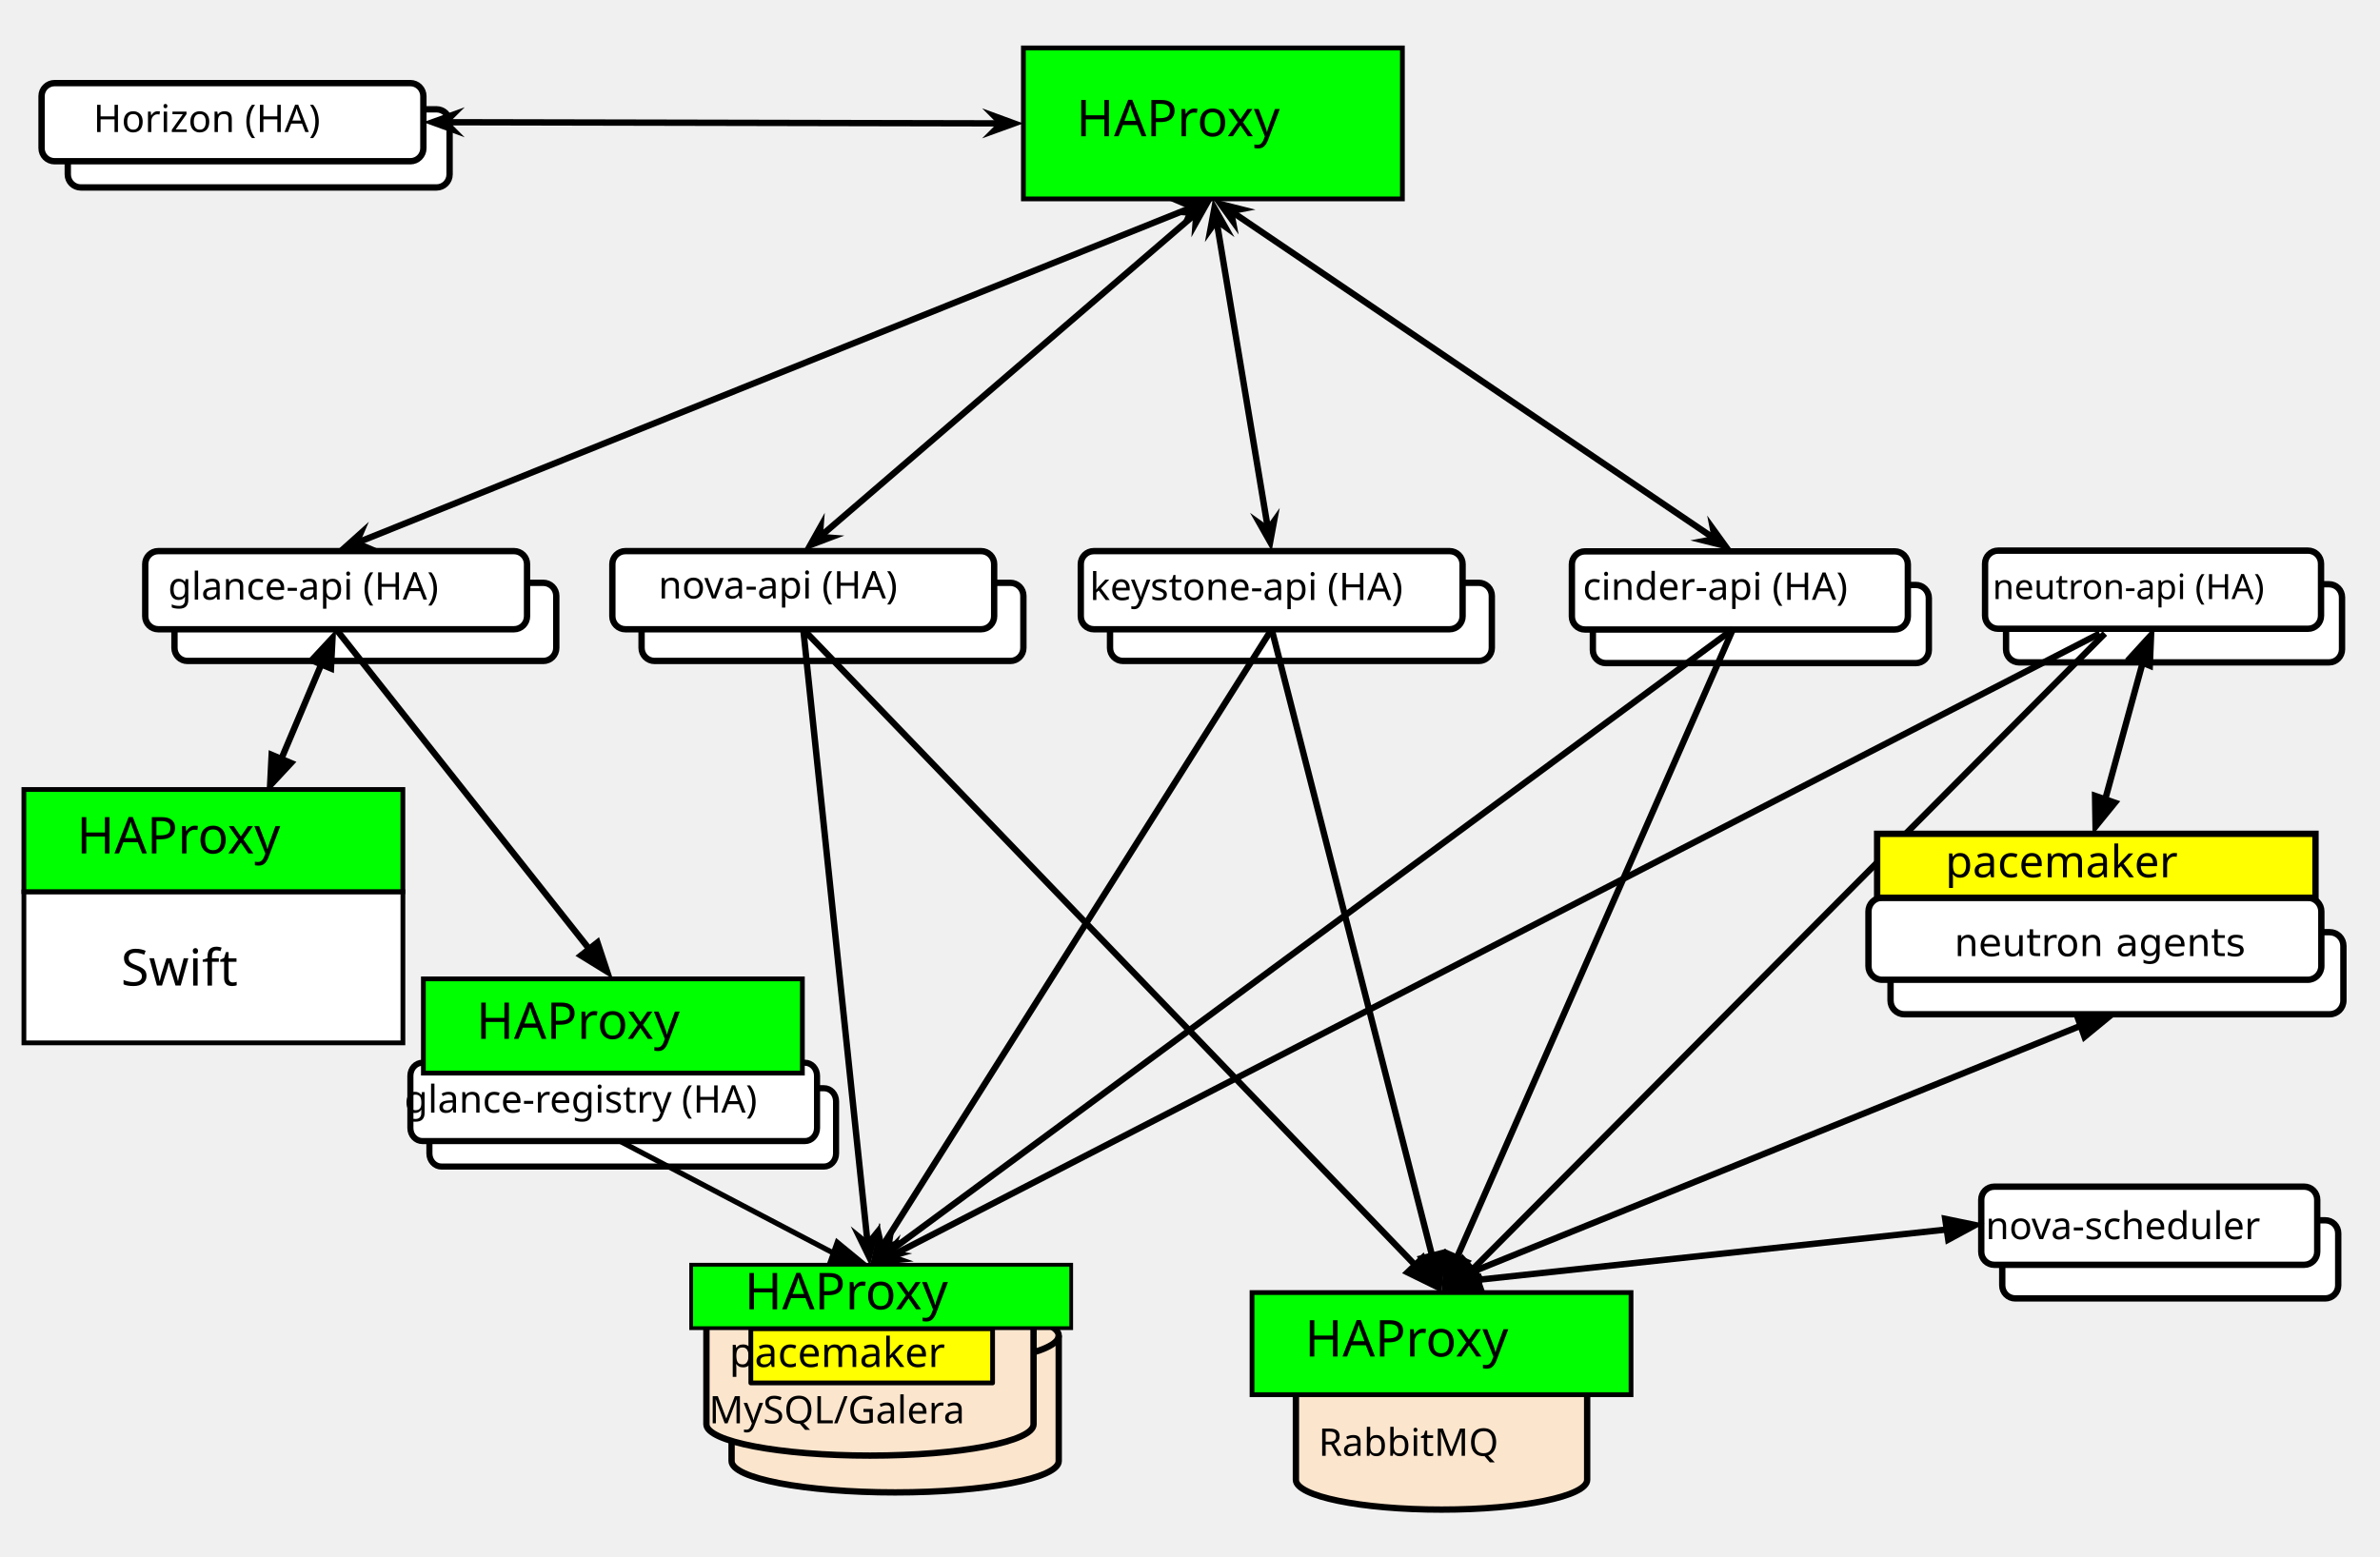
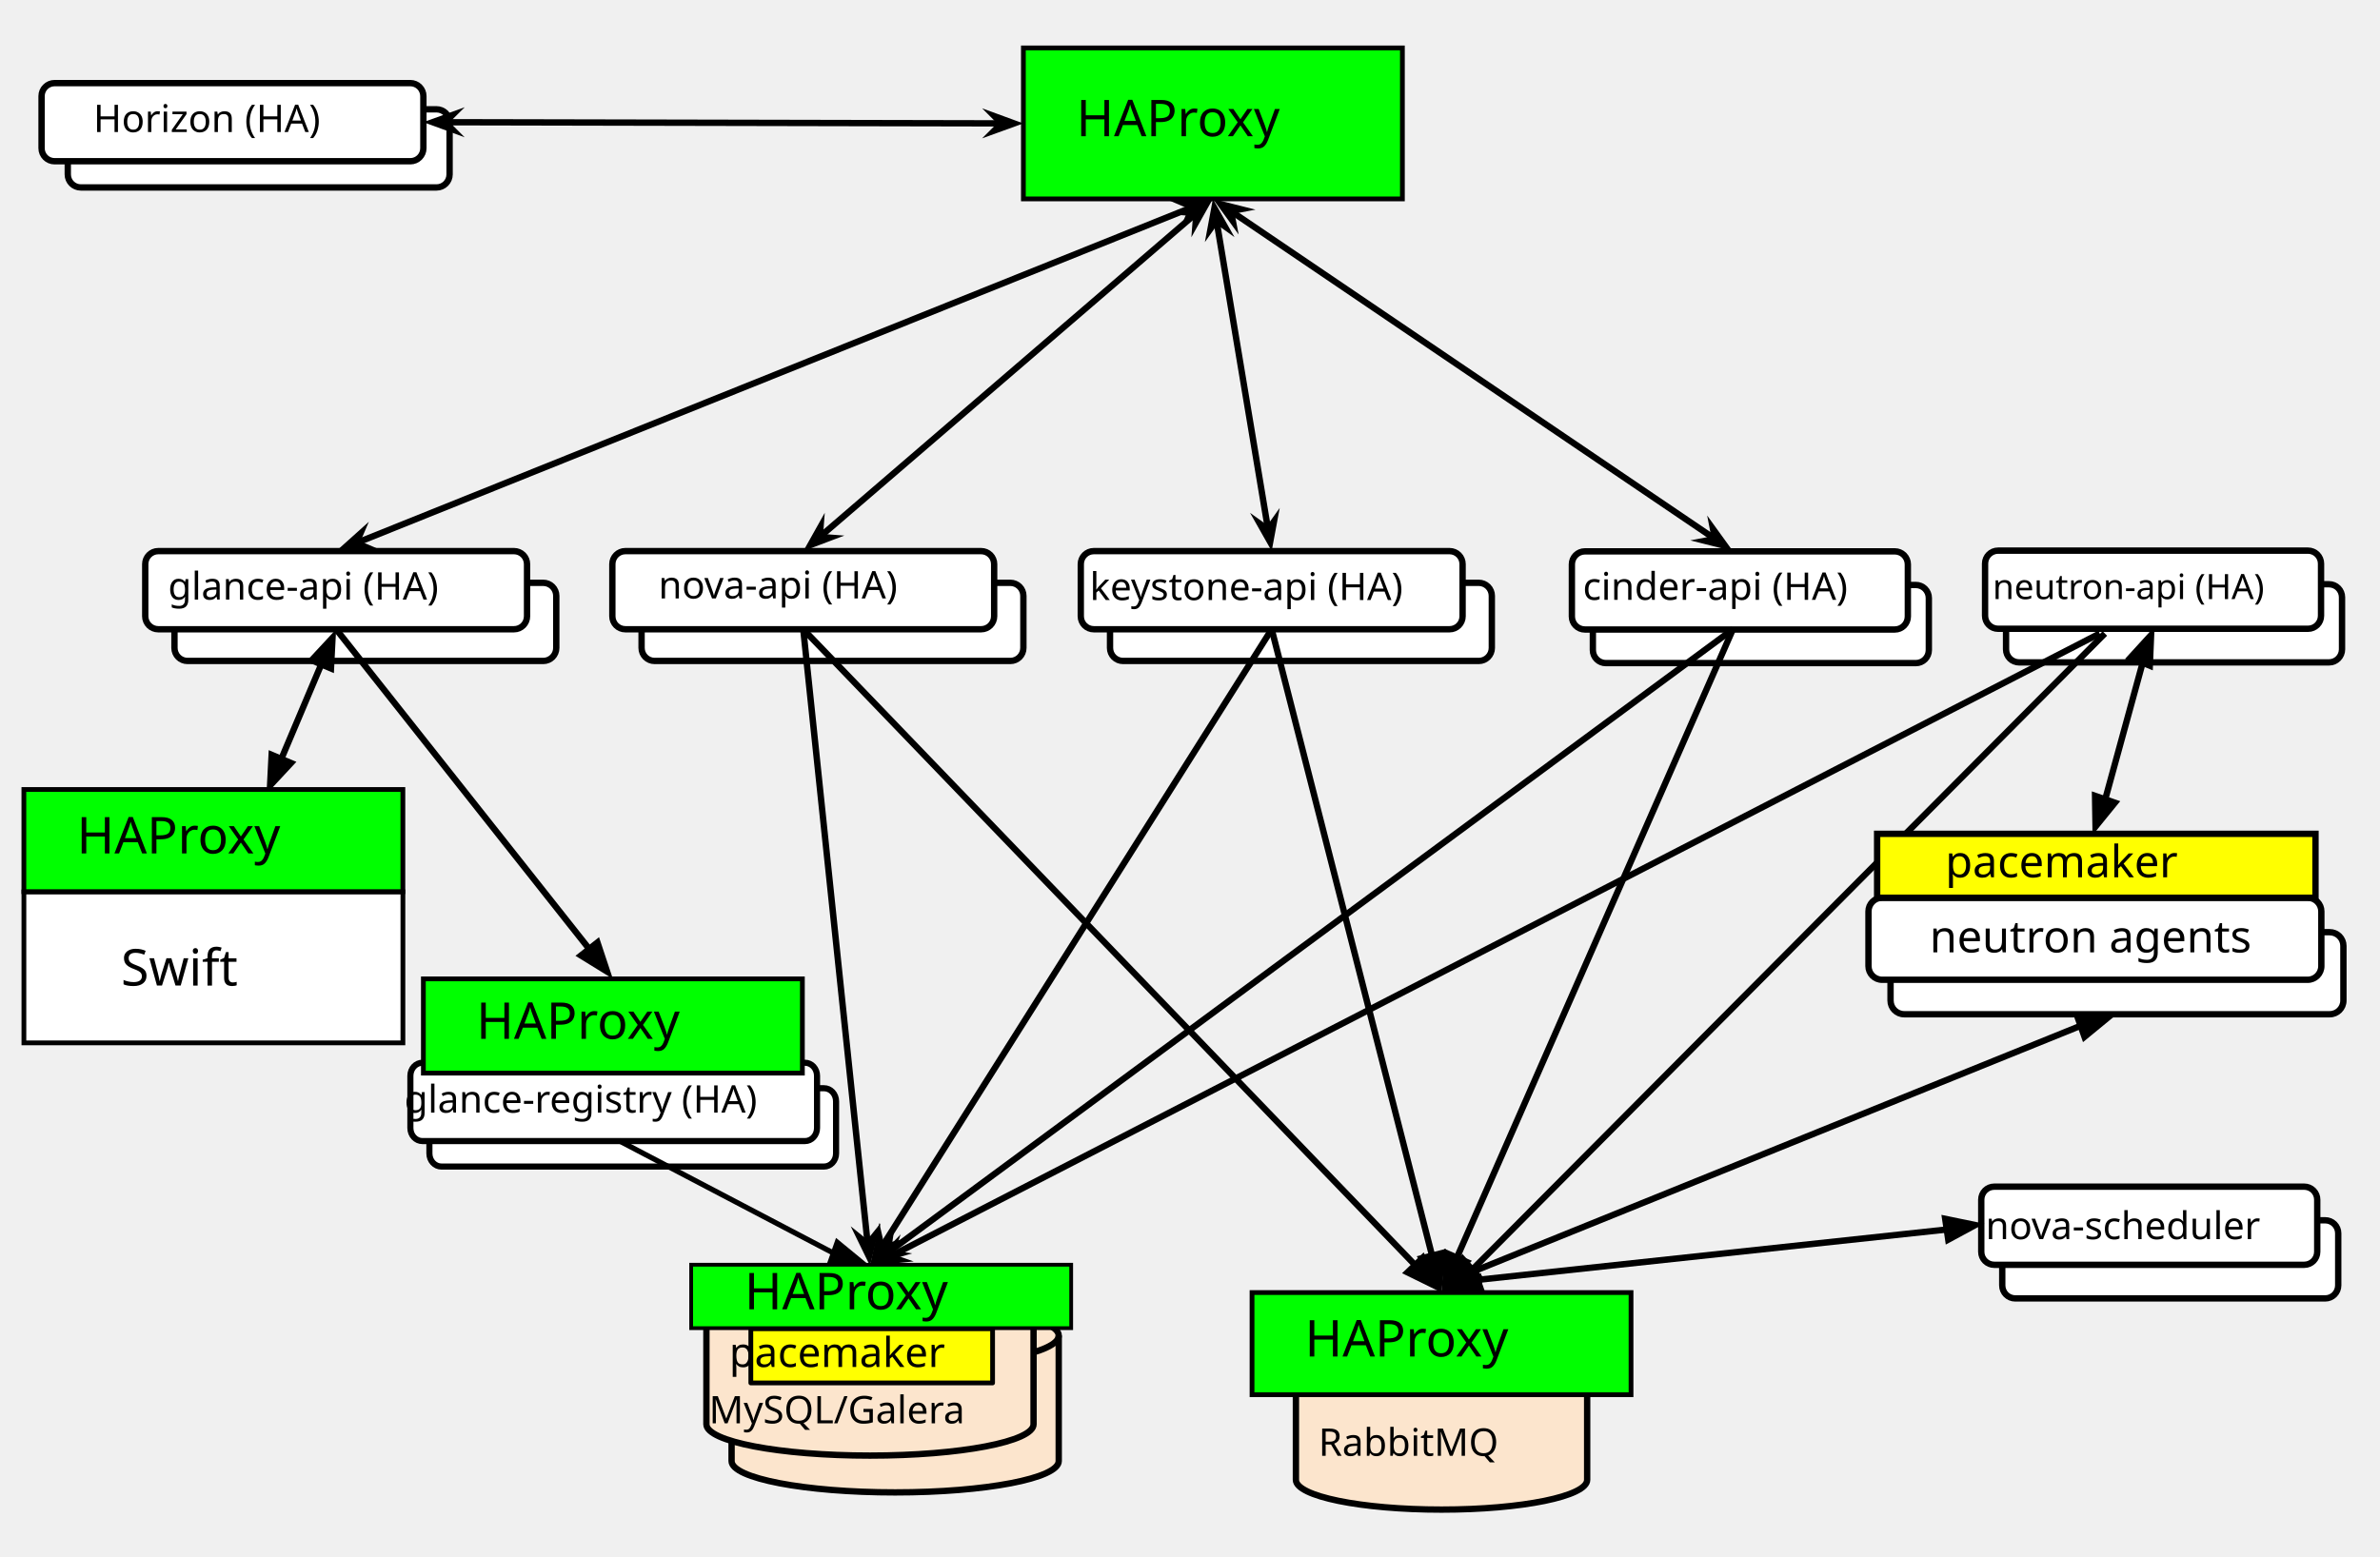
<svg xmlns="http://www.w3.org/2000/svg" version="1.1" viewBox="0.0 0.0 749.0 490.0" fill="none" stroke="none" stroke-linecap="square" stroke-miterlimit="10" id="svg2" width="100%" height="100%">
  <defs id="defs321" />
  <clipPath id="p.0">
    <path d="m0 0l749.0 0l0 490.0l-749.0 0l0 -490.0z" clip-rule="nonzero" id="path5" />
  </clipPath>
  <g clip-path="url(#p.0)" id="g7">
    <path fill="#000000" fill-opacity="0.0" d="m0 0l749.971 0l0 490.777l-749.971 0z" fill-rule="nonzero" id="path9" />
    <path fill="#000000" fill-opacity="0.0" d="m545.361 198.089l-271.574 200.387" fill-rule="nonzero" id="path11" />
    <path fill="#000000" stroke="#000000" stroke-width="2.0" stroke-linecap="butt" d="m279.303 394.406l0.474 -3.145l-3.637 5.479l6.308 -1.859z" fill-rule="evenodd" id="path15" />
    <path fill="#ffffff" d="m349.33 187.572l0 0c0 -2.264 1.836 -4.1 4.1 -4.1l111.958 0c1.087 0 2.13 0.432 2.899 1.201c0.769 0.769 1.201 1.812 1.201 2.899l0 16.399c0 2.264 -1.836 4.1 -4.1 4.1l-111.958 0l0 0c-2.264 0 -4.1 -1.836 -4.1 -4.1z" fill-rule="nonzero" id="path17" />
    <path stroke="#000000" stroke-width="2.0" stroke-linejoin="round" stroke-linecap="butt" d="m349.33 187.572l0 0c0 -2.264 1.836 -4.1 4.1 -4.1l111.958 0c1.087 0 2.13 0.432 2.899 1.201c0.769 0.769 1.201 1.812 1.201 2.899l0 16.399c0 2.264 -1.836 4.1 -4.1 4.1l-111.958 0l0 0c-2.264 0 -4.1 -1.836 -4.1 -4.1z" fill-rule="nonzero" id="path19" />
    <path d="m 630.12,388.244 0,0 c 0,-2.264 1.836,-4.1 4.1,-4.1 l 97.533,0 c 1.087,0 2.13,0.432 2.899,1.201 0.769,0.769 1.201,1.812 1.201,2.899 l 0,16.399 c 0,2.264 -1.836,4.1 -4.1,4.1 l -97.533,0 c -2.264,0 -4.1,-1.836 -4.1,-4.1 z" id="path21" style="fill:#ffffff;fill-rule:nonzero" />
    <path d="m 630.12,388.244 0,0 c 0,-2.264 1.836,-4.1 4.1,-4.1 l 97.533,0 c 1.087,0 2.13,0.432 2.899,1.201 0.769,0.769 1.201,1.812 1.201,2.899 l 0,16.399 c 0,2.264 -1.836,4.1 -4.1,4.1 l -97.533,0 c -2.264,0 -4.1,-1.836 -4.1,-4.1 z" id="path23" style="stroke:#000000;stroke-width:2;stroke-linecap:butt;stroke-linejoin:round" />
    <path d="m 135.137,346.684 0,0 c 0,-2.27 1.696,-4.109 3.788,-4.109 l 120.402,0 c 1.005,0 1.968,0.433 2.678,1.204 0.71,0.771 1.109,1.816 1.109,2.906 l 0,16.437 c 0,2.27 -1.696,4.109 -3.788,4.109 l -120.402,0 c -2.092,0 -3.788,-1.84 -3.788,-4.109 z" id="path25" style="fill:#ffffff;fill-rule:nonzero" />
    <path d="m 135.137,346.684 0,0 c 0,-2.27 1.696,-4.109 3.788,-4.109 l 120.402,0 c 1.005,0 1.968,0.433 2.678,1.204 0.71,0.771 1.109,1.816 1.109,2.906 l 0,16.437 c 0,2.27 -1.696,4.109 -3.788,4.109 l -120.402,0 c -2.092,0 -3.788,-1.84 -3.788,-4.109 z" id="path27" style="stroke:#000000;stroke-width:1.925;stroke-linecap:butt;stroke-linejoin:round" />
    <path d="m 333.188,420.463 0,0 c 0,5.451 -23.047,9.869 -51.477,9.869 -28.43,0 -51.477,-4.419 -51.477,-9.869" id="path31" style="fill:#000000;fill-opacity:0;fill-rule:nonzero" />
    <path d="m 230.234,420.463 0,0 c 0,-5.451 23.047,-9.869 51.477,-9.869 28.43,0 51.477,4.419 51.477,9.869 l 0,39.476 c 0,5.451 -23.047,9.869 -51.477,9.869 -28.43,0 -51.477,-4.419 -51.477,-9.869 z" id="path35" style="fill:#000000;fill-opacity:0;fill-rule:nonzero" />
    <path d="m 230.234,420.463 0,0 c 0,-5.451 23.047,-9.869 51.477,-9.869 28.43,0 51.477,4.419 51.477,9.869 l 0,39.476 c 0,5.451 -23.047,9.869 -51.477,9.869 -28.43,0 -51.477,-4.419 -51.477,-9.869 z" id="path37" style="stroke:#000000;stroke-width:2;stroke-linecap:butt;stroke-linejoin:round;fill:#fce5cd;fill-opacity:1" />
    <path d="m 333.188,420.463 0,0 c 0,5.451 -23.047,9.869 -51.477,9.869 -28.43,0 -51.477,-4.419 -51.477,-9.869" id="path33" style="stroke:#000000;stroke-width:2;stroke-linecap:butt;stroke-linejoin:round" />
    <path d="m 222.31,408.877 0,0 c 0,-5.451 23.047,-9.869 51.477,-9.869 28.43,0 51.477,4.419 51.477,9.869 l 0,39.476 c 0,5.451 -23.047,9.869 -51.477,9.869 -28.43,0 -51.477,-4.419 -51.477,-9.869 z" id="path51" style="stroke:#000000;stroke-width:2;stroke-linecap:butt;stroke-linejoin:round;fill:#fce5cd;fill-opacity:1" />
    <path fill="#ffffff" d="m201.908 187.572l0 0c0 -2.264 1.836 -4.1 4.1 -4.1l111.958 0c1.087 0 2.13 0.432 2.899 1.201c0.769 0.769 1.201 1.812 1.201 2.899l0 16.399c0 2.264 -1.836 4.1 -4.1 4.1l-111.958 0l0 0c-2.264 0 -4.1 -1.836 -4.1 -4.1z" fill-rule="nonzero" id="path39" />
    <path stroke="#000000" stroke-width="2.0" stroke-linejoin="round" stroke-linecap="butt" d="m201.908 187.572l0 0c0 -2.264 1.836 -4.1 4.1 -4.1l111.958 0c1.087 0 2.13 0.432 2.899 1.201c0.769 0.769 1.201 1.812 1.201 2.899l0 16.399c0 2.264 -1.836 4.1 -4.1 4.1l-111.958 0l0 0c-2.264 0 -4.1 -1.836 -4.1 -4.1z" fill-rule="nonzero" id="path41" />
    <path d="m 325.264,408.877 0,0 c 0,5.451 -23.047,9.869 -51.477,9.869 -28.43,0 -51.477,-4.419 -51.477,-9.869" id="path45" style="fill:#000000;fill-opacity:0;fill-rule:nonzero" />
    <path d="m 222.31,408.877 0,0 c 0,-5.451 23.047,-9.869 51.477,-9.869 28.43,0 51.477,4.419 51.477,9.869 l 0,39.476 c 0,5.451 -23.047,9.869 -51.477,9.869 -28.43,0 -51.477,-4.419 -51.477,-9.869 z" id="path49" style="fill:#000000;fill-opacity:0;fill-rule:nonzero" />
    <path fill="#00ff00" d="m322.065 15.088l119.276 0l0 47.528l-119.276 0z" fill-rule="nonzero" id="path55" style="stroke:#000000;stroke-opacity:1;stroke-width:1.5;stroke-miterlimit:10;stroke-dasharray:none" />
    <path d="m 192.709,177.081 0,0 c 0,-2.264 1.836,-4.1 4.1,-4.1 l 111.958,0 c 1.087,0 2.13,0.432 2.899,1.201 0.769,0.769 1.201,1.812 1.201,2.899 l 0,16.399 c 0,2.264 -1.836,4.1 -4.1,4.1 l -111.958,0 0,0 c -2.264,0 -4.1,-1.836 -4.1,-4.1 z" id="path61" style="fill:#ffffff;fill-rule:nonzero" />
    <path stroke="#000000" stroke-width="2.0" stroke-linejoin="round" stroke-linecap="butt" d="m192.709 177.59l0 0c0 -2.264 1.836 -4.1 4.1 -4.1l111.958 0c1.087 0 2.13 0.432 2.899 1.201c0.769 0.769 1.201 1.812 1.201 2.899l0 16.399c0 2.264 -1.836 4.1 -4.1 4.1l-111.958 0l0 0c-2.264 0 -4.1 -1.836 -4.1 -4.1z" fill-rule="nonzero" id="path63" />
    <path fill="#ffffff" d="m340.13 177.59l0 0c0 -2.264 1.836 -4.1 4.1 -4.1l111.958 0c1.087 0 2.13 0.432 2.899 1.201c0.769 0.769 1.201 1.812 1.201 2.899l0 16.399c0 2.264 -1.836 4.1 -4.1 4.1l-111.958 0l0 0c-2.264 0 -4.1 -1.836 -4.1 -4.1z" fill-rule="nonzero" id="path67" />
    <path stroke="#000000" stroke-width="2.0" stroke-linejoin="round" stroke-linecap="butt" d="m340.13 177.59l0 0c0 -2.264 1.836 -4.1 4.1 -4.1l111.958 0c1.087 0 2.13 0.432 2.899 1.201c0.769 0.769 1.201 1.812 1.201 2.899l0 16.399c0 2.264 -1.836 4.1 -4.1 4.1l-111.958 0l0 0c-2.264 0 -4.1 -1.836 -4.1 -4.1z" fill-rule="nonzero" id="path69" />
    <path fill="#000000" fill-opacity="0.0" d="m381.703 62.615l-128.916 110.875" fill-rule="nonzero" id="path73" />
    <path stroke="#000000" stroke-width="2.0" stroke-linejoin="round" stroke-linecap="butt" d="m376.506 67.085l-118.523 101.936" fill-rule="evenodd" id="path75" />
    <path fill="#000000" stroke="#000000" stroke-width="2.0" stroke-linecap="butt" d="m376.506 67.085l-0.239 3.172l3.218 -5.735l-6.152 2.324z" fill-rule="evenodd" id="path77" />
    <path fill="#000000" stroke="#000000" stroke-width="2.0" stroke-linecap="butt" d="m257.984 169.021l0.239 -3.172l-3.218 5.735l6.152 -2.324z" fill-rule="evenodd" id="path79" />
    <path fill="#000000" fill-opacity="0.0" d="m381.703 62.615l18.506 110.875" fill-rule="nonzero" id="path81" />
    <path stroke="#000000" stroke-width="2.0" stroke-linejoin="round" stroke-linecap="butt" d="m382.831 69.376l16.249 97.354" fill-rule="evenodd" id="path83" />
    <path fill="#000000" stroke="#000000" stroke-width="2.0" stroke-linecap="butt" d="m382.831 69.376l2.589 1.848l-3.236 -5.725l-1.201 6.466z" fill-rule="evenodd" id="path85" />
    <path fill="#000000" stroke="#000000" stroke-width="2.0" stroke-linecap="butt" d="m399.081 166.73l-2.589 -1.848l3.236 5.725l1.201 -6.465z" fill-rule="evenodd" id="path87" />
    <path fill="#000000" fill-opacity="0.0" d="m252.787 198.089l21.0 200.387" fill-rule="nonzero" id="path89" />
    <path stroke="#000000" stroke-width="2.0" stroke-linejoin="round" stroke-linecap="butt" d="m252.787 198.089l20.286 193.57" fill-rule="evenodd" id="path91" />
    <path fill="#000000" stroke="#000000" stroke-width="2.0" stroke-linecap="butt" d="m273.073 391.659l-2.471 -2.003l2.881 5.911l1.593 -6.38z" fill-rule="evenodd" id="path93" />
    <path fill="#000000" fill-opacity="0.0" d="m400.209 198.089l-126.422 200.387" fill-rule="nonzero" id="path95" />
    <path stroke="#000000" stroke-width="2.0" stroke-linejoin="round" stroke-linecap="butt" d="m400.209 198.089l-122.765 194.59" fill-rule="evenodd" id="path97" />
    <path fill="#000000" stroke="#000000" stroke-width="2.0" stroke-linecap="butt" d="m277.445 392.679l-0.702 -3.102l-1.395 6.426l5.199 -4.026z" fill-rule="evenodd" id="path99" />
    <path fill="#000000" fill-opacity="0.0" d="m252.787 198.089l200.871 208.808" fill-rule="nonzero" id="path101" />
    <path stroke="#000000" stroke-width="2.0" stroke-linejoin="round" stroke-linecap="butt" d="m252.787 198.089l192.552 200.159" fill-rule="evenodd" id="path103" />
    <path fill="#000000" stroke="#000000" stroke-width="2.0" stroke-linecap="butt" d="m442.958 400.538l8.673 4.251l-3.912 -8.831z" fill-rule="evenodd" id="path105" />
    <path fill="#000000" fill-opacity="0.0" d="m400.209 198.089l53.449 208.808" fill-rule="nonzero" id="path107" />
    <path stroke="#000000" stroke-width="2.0" stroke-linejoin="round" stroke-linecap="butt" d="m400.209 198.089l50.473 197.182" fill-rule="evenodd" id="path109" />
    <path fill="#000000" stroke="#000000" stroke-width="2.0" stroke-linecap="butt" d="m447.482 396.09l5.451 7.974l0.95 -9.612z" fill-rule="evenodd" id="path111" />
    <path d="m 623.514,377.662 0,0 c 0,-2.264 1.836,-4.1 4.1,-4.1 l 97.533,0 c 1.087,0 2.13,0.432 2.899,1.201 0.769,0.769 1.201,1.812 1.201,2.899 l 0,16.399 c 0,2.264 -1.836,4.1 -4.1,4.1 l -97.533,0 c -2.264,0 -4.1,-1.836 -4.1,-4.1 z" id="path113" style="fill:#ffffff;fill-rule:nonzero" />
    <path d="m 623.514,377.662 0,0 c 0,-2.264 1.836,-4.1 4.1,-4.1 l 97.533,0 c 1.087,0 2.13,0.432 2.899,1.201 0.769,0.769 1.201,1.812 1.201,2.899 l 0,16.399 c 0,2.264 -1.836,4.1 -4.1,4.1 l -97.533,0 c -2.264,0 -4.1,-1.836 -4.1,-4.1 z" id="path115" style="stroke:#000000;stroke-width:2;stroke-linecap:butt;stroke-linejoin:round" />
    <path fill="#000000" fill-opacity="0.0" d="m651.363 385.846l-197.704 21.05" fill-rule="nonzero" id="path119" />
    <path d="M 655.187,322.754 457.258,402.848" id="path121" style="stroke:#000000;stroke-width:2;stroke-linecap:butt;stroke-linejoin:round" />
    <path d="m 613.124,390.236 8.499,-4.59 -9.46,-1.947 z" id="path123" style="fill:#000000;fill-rule:evenodd;stroke:#000000;stroke-width:2;stroke-linecap:butt" />
    <path fill="#000000" stroke="#000000" stroke-width="2.0" stroke-linecap="butt" d="m465.241 402.341l-8.675 4.246l9.375 2.324z" fill-rule="evenodd" id="path125" />
    <path fill="#ffffff" d="m54.905 187.572l0 0c0 -2.264 1.836 -4.1 4.1 -4.1l111.958 0c1.087 0 2.13 0.432 2.899 1.201c0.769 0.769 1.201 1.812 1.201 2.899l0 16.399c0 2.264 -1.836 4.1 -4.1 4.1l-111.958 0l0 0c-2.264 0 -4.1 -1.836 -4.1 -4.1z" fill-rule="nonzero" id="path127" />
    <path stroke="#000000" stroke-width="2.0" stroke-linejoin="round" stroke-linecap="butt" d="m54.905 187.572l0 0c0 -2.264 1.836 -4.1 4.1 -4.1l111.958 0c1.087 0 2.13 0.432 2.899 1.201c0.769 0.769 1.201 1.812 1.201 2.899l0 16.399c0 2.264 -1.836 4.1 -4.1 4.1l-111.958 0l0 0c-2.264 0 -4.1 -1.836 -4.1 -4.1z" fill-rule="nonzero" id="path129" />
    <path fill="#ffffff" d="m45.706 177.59l0 0c0 -2.264 1.836 -4.1 4.1 -4.1l111.958 0c1.087 0 2.13 0.432 2.899 1.201c0.769 0.769 1.201 1.812 1.201 2.899l0 16.399c0 2.264 -1.836 4.1 -4.1 4.1l-111.958 0l0 0c-2.264 0 -4.1 -1.836 -4.1 -4.1z" fill-rule="nonzero" id="path131" />
    <path stroke="#000000" stroke-width="2.0" stroke-linejoin="round" stroke-linecap="butt" d="m45.706 177.59l0 0c0 -2.264 1.836 -4.1 4.1 -4.1l111.958 0c1.087 0 2.13 0.432 2.899 1.201c0.769 0.769 1.201 1.812 1.201 2.899l0 16.399c0 2.264 -1.836 4.1 -4.1 4.1l-111.958 0l0 0c-2.264 0 -4.1 -1.836 -4.1 -4.1z" fill-rule="nonzero" id="path133" />
    <path fill="#000000" fill-opacity="0.0" d="m381.703 62.615l-275.919 110.875" fill-rule="nonzero" id="path137" />
    <path stroke="#000000" stroke-width="2.0" stroke-linejoin="round" stroke-linecap="butt" d="m375.343 65.171l-263.199 105.764" fill-rule="evenodd" id="path139" />
    <path fill="#000000" stroke="#000000" stroke-width="2.0" stroke-linecap="butt" d="m375.343 65.171l-1.248 2.926l4.895 -4.391l-6.573 0.217z" fill-rule="evenodd" id="path141" />
    <path fill="#000000" stroke="#000000" stroke-width="2.0" stroke-linecap="butt" d="m112.144 170.935l1.248 -2.926l-4.895 4.391l6.573 -0.217z" fill-rule="evenodd" id="path143" />
    <path fill="#000000" fill-opacity="0.0" d="m105.784 198.089l87.092 110.062" fill-rule="nonzero" id="path145" />
    <path stroke="#000000" stroke-width="2.0" stroke-linejoin="round" stroke-linecap="butt" d="m105.784 198.089l79.645 100.651" fill-rule="evenodd" id="path147" />
    <path fill="#000000" stroke="#000000" stroke-width="2.0" stroke-linecap="butt" d="m182.839 300.79l8.223 5.068l-3.041 -9.167z" fill-rule="evenodd" id="path149" style="fill:#000000;fill-opacity:1" />
    <path d="m 129.15,338.665 0,0 c 0,-2.27 1.696,-4.109 3.788,-4.109 l 120.402,0 c 1.005,0 1.968,0.433 2.678,1.204 0.71,0.771 1.109,1.816 1.109,2.906 l 0,16.437 c 0,2.27 -1.696,4.109 -3.788,4.109 l -120.402,0 c -2.092,0 -3.788,-1.84 -3.788,-4.109 z" id="path151" style="fill:#ffffff;fill-rule:nonzero" />
    <path d="m 129.15,338.665 0,0 c 0,-2.27 1.696,-4.109 3.788,-4.109 l 120.402,0 c 1.005,0 1.968,0.433 2.678,1.204 0.71,0.771 1.109,1.816 1.109,2.906 l 0,16.437 c 0,2.27 -1.696,4.109 -3.788,4.109 l -120.402,0 c -2.092,0 -3.788,-1.84 -3.788,-4.109 z" id="path153" style="stroke:#000000;stroke-width:1.925;stroke-linecap:butt;stroke-linejoin:round" />
    <path fill="#000000" fill-opacity="0.0" d="m162.449 359.2l111.339 39.276" fill-rule="nonzero" id="path157" />
    <path d="m 194.684,359.029 67.959,35.627" id="path159" style="stroke:#000000;stroke-width:1.657;stroke-linecap:butt;stroke-linejoin:round" />
    <path fill="#000000" stroke="#000000" stroke-width="2.0" stroke-linecap="butt" d="m261.372 397.599l9.658 -0.096l-7.46 -6.135z" fill-rule="evenodd" id="path161" />
    <path fill="#000000" fill-opacity="0.0" d="m499.488 428.377l0 0c0 5.174 -20.519 9.369 -45.83 9.369c-25.311 0 -45.83 -4.195 -45.83 -9.369" fill-rule="nonzero" id="path165" />
    <path stroke="#000000" stroke-width="2.0" stroke-linejoin="round" stroke-linecap="butt" d="m499.488 428.377l0 0c0 5.174 -20.519 9.369 -45.83 9.369c-25.311 0 -45.83 -4.195 -45.83 -9.369" fill-rule="nonzero" id="path167" />
    <path fill="#000000" fill-opacity="0.0" d="m407.829 428.377l0 0c0 -5.174 20.519 -9.369 45.83 -9.369c25.311 0 45.83 4.195 45.83 9.369l0 37.476c0 5.174 -20.519 9.369 -45.83 9.369c-25.311 0 -45.83 -4.195 -45.83 -9.369z" fill-rule="nonzero" id="path169" />
    <path stroke="#000000" stroke-width="2.0" stroke-linejoin="round" stroke-linecap="butt" d="m407.829 428.377l0 0c0 -5.174 20.519 -9.369 45.83 -9.369c25.311 0 45.83 4.195 45.83 9.369l0 37.476c0 5.174 -20.519 9.369 -45.83 9.369c-25.311 0 -45.83 -4.195 -45.83 -9.369z" fill-rule="nonzero" id="path171" style="fill:#fce5cd;fill-opacity:1" />
    <path d="m 7.522,280.768 119.276,0 0,47.528 -119.276,0 z" id="path175" style="fill:#ffffff;fill-rule:nonzero;stroke:#000000;stroke-width:1.5;stroke-miterlimit:10;stroke-opacity:1;stroke-dasharray:none" />
    <path fill="#000000" fill-opacity="0.0" d="m105.784 198.089l-21.921 51.874" fill-rule="nonzero" id="path181" />
    <path stroke="#000000" stroke-width="2.0" stroke-linejoin="round" stroke-linecap="butt" d="m101.113 209.142l-12.579 29.767" fill-rule="evenodd" id="path183" />
    <path fill="#000000" stroke="#000000" stroke-width="2.0" stroke-linecap="butt" d="m104.156 210.428l0.49 -9.646l-6.576 7.074z" fill-rule="evenodd" id="path185" />
    <path fill="#000000" stroke="#000000" stroke-width="2.0" stroke-linecap="butt" d="m85.491 237.623l-0.49 9.646l6.576 -7.074z" fill-rule="evenodd" id="path187" />
    <path fill="#ffffff" d="m21.331 38.512l0 0c0 -2.264 1.836 -4.1 4.1 -4.1l111.958 0c1.087 0 2.13 0.432 2.899 1.201c0.769 0.769 1.201 1.812 1.201 2.899l0 16.399c0 2.264 -1.836 4.1 -4.1 4.1l-111.958 0l0 0c-2.264 0 -4.1 -1.836 -4.1 -4.1z" fill-rule="nonzero" id="path189" />
    <path stroke="#000000" stroke-width="2.0" stroke-linejoin="round" stroke-linecap="butt" d="m21.331 38.512l0 0c0 -2.264 1.836 -4.1 4.1 -4.1l111.958 0c1.087 0 2.13 0.432 2.899 1.201c0.769 0.769 1.201 1.812 1.201 2.899l0 16.399c0 2.264 -1.836 4.1 -4.1 4.1l-111.958 0l0 0c-2.264 0 -4.1 -1.836 -4.1 -4.1z" fill-rule="nonzero" id="path191" />
    <path fill="#000000" d="m44.02 50.672l0 -8.594l1.125 0l0 3.531l4.469 0l0 -3.531l1.141 0l0 8.594l-1.141 0l0 -4.047l-4.469 0l0 4.047l-1.125 0zm7.682 0l3.297 -8.594l1.219 0l3.516 8.594l-1.281 0l-1.016 -2.609l-3.578 0l-0.953 2.609l-1.203 0zm2.484 -3.531l2.906 0l-0.891 -2.375q-0.422 -1.078 -0.609 -1.781q-0.172 0.828 -0.469 1.641l-0.938 2.516zm13.697 3.531l0 -0.781q-0.594 0.922 -1.734 0.922q-0.75 0 -1.375 -0.406q-0.625 -0.422 -0.969 -1.156q-0.344 -0.734 -0.344 -1.688q0 -0.922 0.312 -1.688q0.312 -0.766 0.937 -1.156q0.625 -0.406 1.391 -0.406q0.562 0 1.0 0.234q0.438 0.234 0.719 0.609l0 -3.078l1.047 0l0 8.594l-0.984 0zm-3.328 -3.109q0 1.203 0.5 1.797q0.5 0.578 1.188 0.578q0.688 0 1.172 -0.562q0.484 -0.562 0.484 -1.719q0 -1.281 -0.5 -1.875q-0.484 -0.594 -1.203 -0.594q-0.703 0 -1.172 0.578q-0.469 0.562 -0.469 1.797zm10.033 2.344q-0.594 0.5 -1.141 0.703q-0.531 0.203 -1.156 0.203q-1.031 0 -1.578 -0.5q-0.547 -0.5 -0.547 -1.281q0 -0.453 0.203 -0.828q0.203 -0.391 0.547 -0.609q0.344 -0.234 0.766 -0.344q0.297 -0.094 0.938 -0.172q1.266 -0.141 1.875 -0.359q0 -0.219 0 -0.266q0 -0.656 -0.297 -0.922q-0.406 -0.344 -1.203 -0.344q-0.734 0 -1.094 0.266q-0.359 0.25 -0.531 0.906l-1.031 -0.141q0.141 -0.656 0.469 -1.062q0.328 -0.406 0.938 -0.625q0.609 -0.219 1.406 -0.219q0.797 0 1.297 0.188q0.5 0.188 0.734 0.469q0.234 0.281 0.328 0.719q0.047 0.266 0.047 0.969l0 1.406q0 1.469 0.062 1.859q0.078 0.391 0.281 0.75l-1.109 0q-0.156 -0.328 -0.203 -0.766zm-0.094 -2.359q-0.578 0.234 -1.719 0.406q-0.656 0.094 -0.922 0.219q-0.266 0.109 -0.422 0.328q-0.141 0.219 -0.141 0.5q0 0.422 0.312 0.703q0.328 0.281 0.938 0.281q0.609 0 1.078 -0.266q0.484 -0.266 0.703 -0.734q0.172 -0.359 0.172 -1.047l0 -0.391zm2.283 1.266l1.031 -0.156q0.094 0.625 0.484 0.953q0.406 0.328 1.141 0.328q0.719 0 1.062 -0.281q0.359 -0.297 0.359 -0.703q0 -0.359 -0.312 -0.562q-0.219 -0.141 -1.078 -0.359q-1.156 -0.297 -1.609 -0.5q-0.438 -0.219 -0.672 -0.594q-0.234 -0.375 -0.234 -0.844q0 -0.406 0.188 -0.766q0.188 -0.359 0.516 -0.594q0.25 -0.172 0.672 -0.297q0.422 -0.125 0.922 -0.125q0.719 0 1.266 0.219q0.562 0.203 0.828 0.562q0.266 0.359 0.359 0.953l-1.031 0.141q-0.062 -0.469 -0.406 -0.734q-0.328 -0.281 -0.953 -0.281q-0.719 0 -1.031 0.25q-0.312 0.234 -0.312 0.562q0 0.203 0.125 0.359q0.141 0.172 0.406 0.281q0.156 0.062 0.938 0.266q1.125 0.312 1.562 0.5q0.438 0.188 0.688 0.547q0.25 0.359 0.25 0.906q0 0.531 -0.312 1.0q-0.297 0.453 -0.875 0.719q-0.578 0.25 -1.312 0.25q-1.219 0 -1.859 -0.5q-0.625 -0.516 -0.797 -1.5zm6.422 1.859l0 -8.594l1.047 0l0 3.078q0.734 -0.844 1.859 -0.844q0.703 0 1.203 0.281q0.516 0.266 0.734 0.75q0.219 0.469 0.219 1.391l0 3.938l-1.047 0l0 -3.938q0 -0.797 -0.344 -1.156q-0.344 -0.359 -0.969 -0.359q-0.469 0 -0.891 0.25q-0.406 0.234 -0.594 0.656q-0.172 0.406 -0.172 1.141l0 3.406l-1.047 0zm7.643 0l-0.984 0l0 -8.594l1.062 0l0 3.062q0.672 -0.828 1.703 -0.828q0.578 0 1.078 0.234q0.516 0.219 0.844 0.641q0.344 0.422 0.531 1.016q0.188 0.594 0.188 1.266q0 1.594 -0.797 2.469q-0.797 0.875 -1.891 0.875q-1.109 0 -1.734 -0.922l0 0.781zm-0.016 -3.156q0 1.109 0.312 1.609q0.5 0.812 1.344 0.812q0.688 0 1.188 -0.594q0.516 -0.594 0.516 -1.797q0 -1.219 -0.484 -1.797q-0.484 -0.578 -1.172 -0.578q-0.688 0 -1.203 0.609q-0.5 0.594 -0.5 1.734zm5.33 0.047q0 -1.734 0.953 -2.562q0.797 -0.688 1.953 -0.688q1.281 0 2.094 0.844q0.828 0.828 0.828 2.312q0 1.203 -0.359 1.891q-0.359 0.688 -1.062 1.078q-0.688 0.375 -1.5 0.375q-1.297 0 -2.109 -0.828q-0.797 -0.844 -0.797 -2.422zm1.078 0q0 1.188 0.516 1.781q0.531 0.594 1.312 0.594q0.797 0 1.312 -0.594q0.516 -0.594 0.516 -1.812q0 -1.156 -0.531 -1.75q-0.516 -0.594 -1.297 -0.594q-0.781 0 -1.312 0.594q-0.516 0.578 -0.516 1.781zm10.049 2.344q-0.594 0.5 -1.141 0.703q-0.531 0.203 -1.156 0.203q-1.031 0 -1.578 -0.5q-0.547 -0.5 -0.547 -1.281q0 -0.453 0.203 -0.828q0.203 -0.391 0.547 -0.609q0.344 -0.234 0.766 -0.344q0.297 -0.094 0.938 -0.172q1.266 -0.141 1.875 -0.359q0 -0.219 0 -0.266q0 -0.656 -0.297 -0.922q-0.406 -0.344 -1.203 -0.344q-0.734 0 -1.094 0.266q-0.359 0.25 -0.531 0.906l-1.031 -0.141q0.141 -0.656 0.469 -1.062q0.328 -0.406 0.938 -0.625q0.609 -0.219 1.406 -0.219q0.797 0 1.297 0.188q0.5 0.188 0.734 0.469q0.234 0.281 0.328 0.719q0.047 0.266 0.047 0.969l0 1.406q0 1.469 0.062 1.859q0.078 0.391 0.281 0.75l-1.109 0q-0.156 -0.328 -0.203 -0.766zm-0.094 -2.359q-0.578 0.234 -1.719 0.406q-0.656 0.094 -0.922 0.219q-0.266 0.109 -0.422 0.328q-0.141 0.219 -0.141 0.5q0 0.422 0.312 0.703q0.328 0.281 0.938 0.281q0.609 0 1.078 -0.266q0.484 -0.266 0.703 -0.734q0.172 -0.359 0.172 -1.047l0 -0.391zm2.689 3.125l0 -6.219l0.953 0l0 0.938q0.359 -0.656 0.656 -0.859q0.312 -0.219 0.688 -0.219q0.531 0 1.078 0.328l-0.359 0.984q-0.391 -0.234 -0.766 -0.234q-0.359 0 -0.641 0.219q-0.266 0.203 -0.375 0.578q-0.188 0.562 -0.188 1.219l0 3.266l-1.047 0zm8.043 0l0 -0.781q-0.594 0.922 -1.734 0.922q-0.75 0 -1.375 -0.406q-0.625 -0.422 -0.969 -1.156q-0.344 -0.734 -0.344 -1.688q0 -0.922 0.312 -1.688q0.312 -0.766 0.938 -1.156q0.625 -0.406 1.391 -0.406q0.562 0 1.0 0.234q0.438 0.234 0.719 0.609l0 -3.078l1.047 0l0 8.594l-0.984 0zm-3.328 -3.109q0 1.203 0.5 1.797q0.5 0.578 1.188 0.578q0.688 0 1.172 -0.562q0.484 -0.562 0.484 -1.719q0 -1.281 -0.5 -1.875q-0.484 -0.594 -1.203 -0.594q-0.703 0 -1.172 0.578q-0.469 0.562 -0.469 1.797z" fill-rule="nonzero" id="path193" />
    <path fill="#ffffff" d="m13.081 30.262l0 0c0 -2.264 1.836 -4.1 4.1 -4.1l111.958 0c1.087 0 2.13 0.432 2.899 1.201c0.769 0.769 1.201 1.812 1.201 2.899l0 16.399c0 2.264 -1.836 4.1 -4.1 4.1l-111.958 0l0 0c-2.264 0 -4.1 -1.836 -4.1 -4.1z" fill-rule="nonzero" id="path195" />
    <path stroke="#000000" stroke-width="2.0" stroke-linejoin="round" stroke-linecap="butt" d="m13.081 30.262l0 0c0 -2.264 1.836 -4.1 4.1 -4.1l111.958 0c1.087 0 2.13 0.432 2.899 1.201c0.769 0.769 1.201 1.812 1.201 2.899l0 16.399c0 2.264 -1.836 4.1 -4.1 4.1l-111.958 0l0 0c-2.264 0 -4.1 -1.836 -4.1 -4.1z" fill-rule="nonzero" id="path197" />
    <path fill="#000000" fill-opacity="0.0" d="m322.065 38.851l-188.827 -0.391" fill-rule="nonzero" id="path201" />
    <path stroke="#000000" stroke-width="2.0" stroke-linejoin="round" stroke-linecap="butt" d="m315.211 38.837l-175.119 -0.362" fill-rule="evenodd" id="path203" />
    <path fill="#000000" stroke="#000000" stroke-width="2.0" stroke-linecap="butt" d="m315.211 38.837l-2.254 2.245l6.184 -2.236l-6.175 -2.262z" fill-rule="evenodd" id="path205" />
    <path fill="#000000" stroke="#000000" stroke-width="2.0" stroke-linecap="butt" d="m140.092 38.475l2.254 -2.245l-6.184 2.236l6.175 2.262z" fill-rule="evenodd" id="path207" />
    <path fill="#000000" fill-opacity="0.0" d="m545.361 198.089l-91.703 208.808" fill-rule="nonzero" id="path219" />
    <path fill="#000000" stroke="#000000" stroke-width="2.0" stroke-linecap="butt" d="m455.459 394.581l-0.625 9.638l6.674 -6.982z" fill-rule="evenodd" id="path223" />
    <path d="m 501.284,188.25 0,0 c 0,-2.264 1.836,-4.1 4.1,-4.1 l 97.533,0 c 1.087,0 2.13,0.432 2.899,1.201 0.769,0.769 1.201,1.812 1.201,2.899 l 0,16.399 c 0,2.264 -1.836,4.1 -4.1,4.1 l -97.533,0 c -2.264,0 -4.1,-1.836 -4.1,-4.1 z" id="path225" style="fill:#ffffff;fill-rule:nonzero" />
    <path d="m 501.284,188.25 0,0 c 0,-2.264 1.836,-4.1 4.1,-4.1 l 97.533,0 c 1.087,0 2.13,0.432 2.899,1.201 0.769,0.769 1.201,1.812 1.201,2.899 l 0,16.399 c 0,2.264 -1.836,4.1 -4.1,4.1 l -97.533,0 c -2.264,0 -4.1,-1.836 -4.1,-4.1 z" id="path227" style="stroke:#000000;stroke-width:2;stroke-linecap:butt;stroke-linejoin:round" />
    <path d="m 494.678,177.668 0,0 c 0,-2.264 1.836,-4.1 4.1,-4.1 l 97.533,0 c 1.087,0 2.13,0.432 2.899,1.201 0.769,0.769 1.201,1.812 1.201,2.899 l 0,16.399 c 0,2.264 -1.836,4.1 -4.1,4.1 l -97.533,0 c -2.264,0 -4.1,-1.836 -4.1,-4.1 z" id="path229" style="fill:#ffffff;fill-rule:nonzero" />
    <path d="m 494.678,177.668 0,0 c 0,-2.264 1.836,-4.1 4.1,-4.1 l 97.533,0 c 1.087,0 2.13,0.432 2.899,1.201 0.769,0.769 1.201,1.812 1.201,2.899 l 0,16.399 c 0,2.264 -1.836,4.1 -4.1,4.1 l -97.533,0 c -2.264,0 -4.1,-1.836 -4.1,-4.1 z" id="path231" style="stroke:#000000;stroke-width:2;stroke-linecap:butt;stroke-linejoin:round" />
    <path fill="#000000" fill-opacity="0.0" d="m681.544 202.166l-227.885 204.73" fill-rule="nonzero" id="path235" />
    <path fill="#000000" stroke="#000000" stroke-width="2.0" stroke-linecap="butt" d="m460.377 396.419l-4.544 8.523l8.959 -3.608z" fill-rule="evenodd" id="path239" />
    <path fill="#000000" fill-opacity="0.0" d="m681.544 202.166l-407.756 196.309" fill-rule="nonzero" id="path241" />
    <path fill="#000000" stroke="#000000" stroke-width="2.0" stroke-linecap="butt" d="m279.963 395.503l1.051 -3.002l-4.592 4.707l6.544 -0.654z" fill-rule="evenodd" id="path245" />
    <path fill="#000000" fill-opacity="0.0" d="m381.703 62.615l163.658 110.875" fill-rule="nonzero" id="path247" />
    <path stroke="#000000" stroke-width="2.0" stroke-linejoin="round" stroke-linecap="butt" d="m387.378 66.46l152.309 103.186" fill-rule="evenodd" id="path249" />
    <path fill="#000000" stroke="#000000" stroke-width="2.0" stroke-linecap="butt" d="m387.378 66.46l3.124 -0.601l-6.378 -1.604l3.855 5.328z" fill-rule="evenodd" id="path251" />
    <path fill="#000000" stroke="#000000" stroke-width="2.0" stroke-linecap="butt" d="m539.687 169.646l-3.124 0.601l6.378 1.604l-3.854 -5.328z" fill-rule="evenodd" id="path253" />
    <path fill="#000000" fill-opacity="0.0" d="m381.703 62.615l299.841 114.953" fill-rule="nonzero" id="path261" />
    <path fill="#00ff00" d="m394.021 406.896l119.276 0l0 32.157l-119.276 0z" fill-rule="nonzero" id="path269" style="stroke:#000000;stroke-opacity:1;stroke-width:1.5;stroke-miterlimit:10;stroke-dasharray:none" />
    <path d="m 133.238,308.15 119.276,0 0,29.669 -119.276,0 z" id="path275" style="fill:#00ff00;fill-rule:nonzero;stroke:#000000;stroke-opacity:1;stroke-width:1.5;stroke-miterlimit:10;stroke-dasharray:none" />
    <path d="m 7.512,248.534 119.276,0 0,32.157 -119.276,0 z" id="path281" style="fill:#00ff00;fill-rule:nonzero;stroke:#000000;stroke-width:1.5;stroke-miterlimit:10;stroke-opacity:1;stroke-dasharray:none" />
    <path fill="#000000" fill-opacity="0.0" d="m672.199 271.498l-126.838 -73.409" fill-rule="nonzero" id="path303" />
    <path fill="#000000" fill-opacity="0.0" d="m676.7 328.295l-223.042 78.601" fill-rule="nonzero" id="path311" />
    <path fill="#000000" stroke="#000000" stroke-width="2.0" stroke-linecap="butt" d="m463.878 399.792l-7.462 6.132l9.658 0.099z" fill-rule="evenodd" id="path317" />
    <text id="text3145" y="448.067" x="273.783" style="font-size:16px;font-style:normal;font-weight:normal;text-align:center;line-height:125%;letter-spacing:0px;word-spacing:0px;text-anchor:middle;fill:#000000;fill-opacity:1;stroke:none;font-family:PT Sans" xml:space="preserve">
      <tspan style="font-size:12px" y="448.067" x="273.783" id="tspan3137">MySQL/Galera</tspan>
    </text>
    <path d="m 325.264,408.877 0,0 c 0,5.451 -23.047,9.869 -51.477,9.869 -28.43,0 -51.477,-4.419 -51.477,-9.869" id="path47" style="stroke:#000000;stroke-width:2;stroke-linecap:butt;stroke-linejoin:round" />
    <path d="m 236.287,418.297 76.086,0 0,17.055 -76.086,0 z" id="path297-7" style="fill:#ffff00;fill-rule:nonzero;stroke:#000000;stroke-width:1.5;stroke-linejoin:round;stroke-miterlimit:10;stroke-opacity:1;stroke-dasharray:none" />
    <text xml:space="preserve" style="font-size:16px;font-style:normal;font-weight:normal;text-align:center;line-height:125%;letter-spacing:0px;word-spacing:0px;text-anchor:middle;fill:#000000;fill-opacity:1;stroke:none;font-family:PT Sans" x="273.86" y="430.324" id="text3300-0">
      <tspan id="tspan3302-9" x="273.86" y="430.324" style="font-size:13px">pacemaker</tspan>
    </text>
    <text id="text3149" y="458.289" x="453.66" style="font-size:16px;font-style:normal;font-weight:normal;text-align:center;line-height:125%;letter-spacing:0px;word-spacing:0px;text-anchor:middle;fill:#000000;fill-opacity:1;stroke:none;font-family:PT Sans" xml:space="preserve">
      <tspan style="font-size:12px" y="458.289" x="453.66" id="tspan3151">RabbitMQ</tspan>
    </text>
    <text xml:space="preserve" style="font-size:16px;font-style:normal;font-weight:normal;text-align:center;line-height:125%;letter-spacing:0px;word-spacing:0px;text-anchor:middle;fill:#000000;fill-opacity:1;stroke:none;font-family:PT Sans" x="453.057" y="427.023" id="text3124-1">
      <tspan id="tspan3126-7" x="453.057" y="427.023">HAProxy</tspan>
    </text>
    <text xml:space="preserve" style="font-size:16px;font-style:normal;font-weight:normal;text-align:center;line-height:125%;letter-spacing:0px;word-spacing:0px;text-anchor:middle;fill:#000000;fill-opacity:1;stroke:none;font-family:PT Sans" x="192.306" y="327.028" id="text3124-4">
      <tspan id="tspan3126-0" x="192.306" y="327.028">HAProxy</tspan>
    </text>
    <text xml:space="preserve" style="font-size:16px;font-style:normal;font-weight:normal;text-align:center;line-height:125%;letter-spacing:0px;word-spacing:0px;text-anchor:middle;fill:#000000;fill-opacity:1;stroke:none;font-family:PT Sans" x="193.17" y="350.248" id="text3158">
      <tspan id="tspan3160" x="193.17" y="350.248" style="font-size:12px">glance-registry (HA)</tspan>
    </text>
    <text xml:space="preserve" style="font-size:16px;font-style:normal;font-weight:normal;text-align:center;line-height:125%;letter-spacing:0px;word-spacing:0px;text-anchor:middle;fill:#000000;fill-opacity:1;stroke:none;font-family:PT Sans" x="66.58" y="268.655" id="text3124-4-9">
      <tspan id="tspan3126-0-4" x="66.58" y="268.655">HAProxy</tspan>
    </text>
    <text xml:space="preserve" style="font-size:16px;font-style:normal;font-weight:normal;text-align:center;line-height:125%;letter-spacing:0px;word-spacing:0px;text-anchor:middle;fill:#000000;fill-opacity:1;stroke:none;font-family:PT Sans" x="66.855" y="310.258" id="text3183">
      <tspan id="tspan3185" x="66.855" y="310.258">Swift</tspan>
    </text>
    <text xml:space="preserve" style="font-size:16px;font-style:normal;font-weight:normal;text-align:center;line-height:125%;letter-spacing:0px;word-spacing:0px;text-anchor:middle;fill:#000000;fill-opacity:1;stroke:none;font-family:PT Sans" x="105.846" y="188.741" id="text3187">
      <tspan id="tspan3189" x="105.846" y="188.741" style="font-size:12px">glance-api (HA)</tspan>
    </text>
    <text xml:space="preserve" style="font-size:16px;font-style:normal;font-weight:normal;text-align:center;line-height:125%;letter-spacing:0px;word-spacing:0px;text-anchor:middle;fill:#000000;fill-opacity:1;stroke:none;font-family:PT Sans" x="381.133" y="42.894" id="text3124-4-9-8">
      <tspan id="tspan3126-0-4-8" x="381.133" y="42.894">HAProxy</tspan>
    </text>
    <text xml:space="preserve" style="font-size:12px;font-style:normal;font-weight:normal;text-align:center;line-height:125%;letter-spacing:0px;word-spacing:0px;text-anchor:middle;fill:#000000;fill-opacity:1;stroke:none;font-family:PT Sans" x="675.908" y="390.086" id="text3212">
      <tspan id="tspan3214" x="675.908" y="390.086">nova-scheduler</tspan>
    </text>
    <text xml:space="preserve" style="font-size:12px;font-style:normal;font-weight:normal;text-align:center;line-height:125%;letter-spacing:0px;word-spacing:0px;text-anchor:middle;fill:#000000;fill-opacity:1;stroke:none;font-family:PT Sans" x="547.605" y="188.819" id="text3216">
      <tspan id="tspan3218" x="547.605" y="188.819">cinder-api (HA)</tspan>
    </text>
    <text xml:space="preserve" style="font-size:12px;font-style:normal;font-weight:normal;text-align:center;line-height:125%;letter-spacing:0px;word-spacing:0px;text-anchor:middle;fill:#000000;fill-opacity:1;stroke:none;font-family:PT Sans" x="400.033" y="188.895" id="text3220">
      <tspan id="tspan3222" x="400.033" y="188.895">keystone-api (HA)</tspan>
    </text>
    <text xml:space="preserve" style="font-size:12px;font-style:normal;font-weight:normal;text-align:center;line-height:125%;letter-spacing:0px;word-spacing:0px;text-anchor:middle;fill:#000000;fill-opacity:1;stroke:none;font-family:PT Sans" x="252.614" y="188.385" id="text3224">
      <tspan id="tspan3226" x="252.614" y="188.385">nova-api (HA)</tspan>
    </text>
    <text xml:space="preserve" style="font-size:12px;font-style:normal;font-weight:normal;text-align:center;line-height:125%;letter-spacing:0px;word-spacing:0px;text-anchor:middle;fill:#000000;fill-opacity:1;stroke:none;font-family:PT Sans" x="72.902" y="41.566" id="text3228">
      <tspan id="tspan3230" x="72.902" y="41.566">Horizon (HA)</tspan>
    </text>
    <path d="m 631.317,188.021 0,0 c 0,-2.264 1.836,-4.1 4.1,-4.1 l 97.533,0 c 1.087,0 2.13,0.432 2.899,1.201 0.769,0.769 1.201,1.812 1.201,2.899 l 0,16.399 c 0,2.264 -1.836,4.1 -4.1,4.1 l -97.533,0 c -2.264,0 -4.1,-1.836 -4.1,-4.1 z" id="path225-1" style="fill:#ffffff;fill-rule:nonzero" />
    <path d="m 631.317,188.021 0,0 c 0,-2.264 1.836,-4.1 4.1,-4.1 l 97.533,0 c 1.087,0 2.13,0.432 2.899,1.201 0.769,0.769 1.201,1.812 1.201,2.899 l 0,16.399 c 0,2.264 -1.836,4.1 -4.1,4.1 l -97.533,0 c -2.264,0 -4.1,-1.836 -4.1,-4.1 z" id="path227-7" style="stroke:#000000;stroke-width:2;stroke-linecap:butt;stroke-linejoin:round" />
    <path d="m 624.711,177.439 0,0 c 0,-2.264 1.836,-4.1 4.1,-4.1 l 97.533,0 c 1.087,0 2.13,0.432 2.899,1.201 0.769,0.769 1.201,1.812 1.201,2.899 l 0,16.399 c 0,2.264 -1.836,4.1 -4.1,4.1 l -97.533,0 c -2.264,0 -4.1,-1.836 -4.1,-4.1 z" id="path229-4" style="fill:#ffffff;fill-rule:nonzero" />
    <path d="m 624.711,177.439 0,0 c 0,-2.264 1.836,-4.1 4.1,-4.1 l 97.533,0 c 1.087,0 2.13,0.432 2.899,1.201 0.769,0.769 1.201,1.812 1.201,2.899 l 0,16.399 c 0,2.264 -1.836,4.1 -4.1,4.1 l -97.533,0 c -2.264,0 -4.1,-1.836 -4.1,-4.1 z" id="path231-0" style="stroke:#000000;stroke-width:2;stroke-linecap:butt;stroke-linejoin:round" />
    <text xml:space="preserve" style="font-size:12px;font-style:normal;font-weight:normal;text-align:center;line-height:125%;letter-spacing:0px;word-spacing:0px;text-anchor:middle;fill:#000000;fill-opacity:1;stroke:none;font-family:PT Sans" x="677.639" y="188.591" id="text3216-9">
      <tspan id="tspan3218-4" x="677.639" y="188.591" style="font-size:11px">neutron-api (HA)</tspan>
    </text>
    <path stroke="#000000" stroke-width="2.0" stroke-linejoin="round" stroke-linecap="butt" d="m545.361 198.089l-266.059 196.318" fill-rule="evenodd" id="path13" />
    <path stroke="#000000" stroke-width="2.0" stroke-linejoin="round" stroke-linecap="butt" d="m545.361 198.089l-86.878 197.82" fill-rule="evenodd" id="path221" />
    <path style="fill:#ffffff;fill-rule:nonzero" d="m 594.963,297.762 0,0 c 0,-2.377 1.927,-4.305 4.305,-4.305 l 133.911,0 c 1.142,0 2.237,0.454 3.044,1.261 0.807,0.807 1.261,1.902 1.261,3.044 l 0,17.218 c 0,2.377 -1.927,4.305 -4.304,4.305 l -133.911,0 c -2.377,0 -4.305,-1.927 -4.305,-4.305 z" id="path287" />
    <path style="stroke:#000000;stroke-width:2;stroke-linecap:butt;stroke-linejoin:round" d="m 594.963,297.762 0,0 c 0,-2.377 1.927,-4.305 4.305,-4.305 l 133.911,0 c 1.142,0 2.237,0.454 3.044,1.261 0.807,0.807 1.261,1.902 1.261,3.044 l 0,17.218 c 0,2.377 -1.927,4.305 -4.304,4.305 l -133.911,0 c -2.377,0 -4.305,-1.927 -4.305,-4.305 z" id="path289" />
    <path style="fill:#ffffff;fill-rule:nonzero" d="m 588.019,286.912 0,0 c 0,-2.377 1.927,-4.305 4.305,-4.305 l 133.911,0 c 1.142,0 2.237,0.454 3.044,1.261 0.807,0.807 1.261,1.902 1.261,3.044 l 0,17.218 c 0,2.377 -1.927,4.305 -4.305,4.305 l -133.911,0 c -2.377,0 -4.305,-1.927 -4.305,-4.305 z" id="path291" />
    <path style="stroke:#000000;stroke-width:2;stroke-linecap:butt;stroke-linejoin:round" d="m 588.019,286.912 0,0 c 0,-2.377 1.927,-4.305 4.305,-4.305 l 133.911,0 c 1.142,0 2.237,0.454 3.044,1.261 0.807,0.807 1.261,1.902 1.261,3.044 l 0,17.218 c 0,2.377 -1.927,4.305 -4.305,4.305 l -133.911,0 c -2.377,0 -4.305,-1.927 -4.305,-4.305 z" id="path293" />
    <path style="fill:#000000;fill-rule:evenodd;stroke:#000000;stroke-width:2;stroke-linecap:butt" d="m 659.329,250.532 0.153,9.657 6.091,-7.496 z" id="path307" />
    <path style="fill:#000000;fill-rule:evenodd;stroke:#000000;stroke-width:2;stroke-linecap:butt" d="m 656.003,326.388 7.462,-6.132 -9.658,-0.099 z" id="path315" />
    <path d="M 617.476,386.528 457.973,403.66" id="path121-8" style="stroke:#000000;stroke-width:2;stroke-linecap:butt;stroke-linejoin:round" />
    <path d="m 675.397,204.652 -12.797,46.695" id="path121-82" style="stroke:#000000;stroke-width:2;stroke-linecap:butt;stroke-linejoin:round" />
    <path style="fill:#000000;fill-rule:evenodd;stroke:#000000;stroke-width:2;stroke-linecap:butt" d="m 676.554,209.56 0.401,-9.65 -6.511,7.135 z" id="path307-4" />
    <path style="stroke:#000000;stroke-width:2;stroke-linecap:butt;stroke-linejoin:round" d="M 662.413,199.426 458.407,404.653" id="path221-5" />
    <path d="m 590.746,262.487 137.953,0 0,20.126 -137.953,0 z" id="path297" style="fill:#ffff00;fill-rule:nonzero;stroke:#000000;stroke-opacity:1;stroke-width:2;stroke-miterlimit:10;stroke-dasharray:none" />
    <text xml:space="preserve" style="font-size:16px;font-style:normal;font-weight:normal;text-align:center;line-height:125%;letter-spacing:0px;word-spacing:0px;text-anchor:middle;fill:#000000;fill-opacity:1;stroke:none;font-family:Sans" x="659.172" y="276.169" id="text3300">
      <tspan id="tspan3302" x="659.172" y="276.169" style="font-size:14px">pacemaker</tspan>
    </text>
    <path style="stroke:#000000;stroke-width:2;stroke-linecap:butt;stroke-linejoin:round" d="M 660.792,199.426 279.474,395.857" id="path221-5-5" />
    <path d="m 217.515,398.134 119.592,0 0,19.974 -119.592,0 z" id="path269-1" style="fill:#00ff00;fill-rule:nonzero;stroke:#000000;stroke-width:1.184;stroke-miterlimit:10;stroke-opacity:1;stroke-dasharray:none" />
    <text xml:space="preserve" style="font-size:16px;font-style:normal;font-weight:normal;text-align:center;line-height:125%;letter-spacing:0px;word-spacing:0px;text-anchor:middle;fill:#000000;fill-opacity:1;stroke:none;font-family:PT Sans" x="276.71" y="412.17" id="text3124-1-7">
      <tspan id="tspan3126-7-1" x="276.71" y="412.17">HAProxy</tspan>
    </text>
-     <text xml:space="preserve" style="font-size:18px;font-style:normal;font-variant:normal;font-weight:normal;font-stretch:normal;text-align:start;line-height:125%;letter-spacing:0px;word-spacing:0px;writing-mode:lr-tb;text-anchor:start;fill:#000000;fill-opacity:1;stroke:none;font-family:DejaVu Sans;-inkscape-font-specification:DejaVu Sans" x="615.044" y="300.979" id="text3146">
-       <tspan id="tspan3148" x="615.044" y="300.979" style="font-size:12px">neutron agents</tspan>
+     <text xml:space="preserve" style="font-size:40px;font-style:normal;font-weight:normal;line-height:125%;letter-spacing:0px;word-spacing:0px;fill:#000000;fill-opacity:1;stroke:none;font-family:Sans" x="607.253" y="299.804" id="text3150">
+       <tspan id="tspan3152" x="607.253" y="299.804" style="font-size:14px">neutron agents</tspan>
    </text>
  </g>
</svg>
